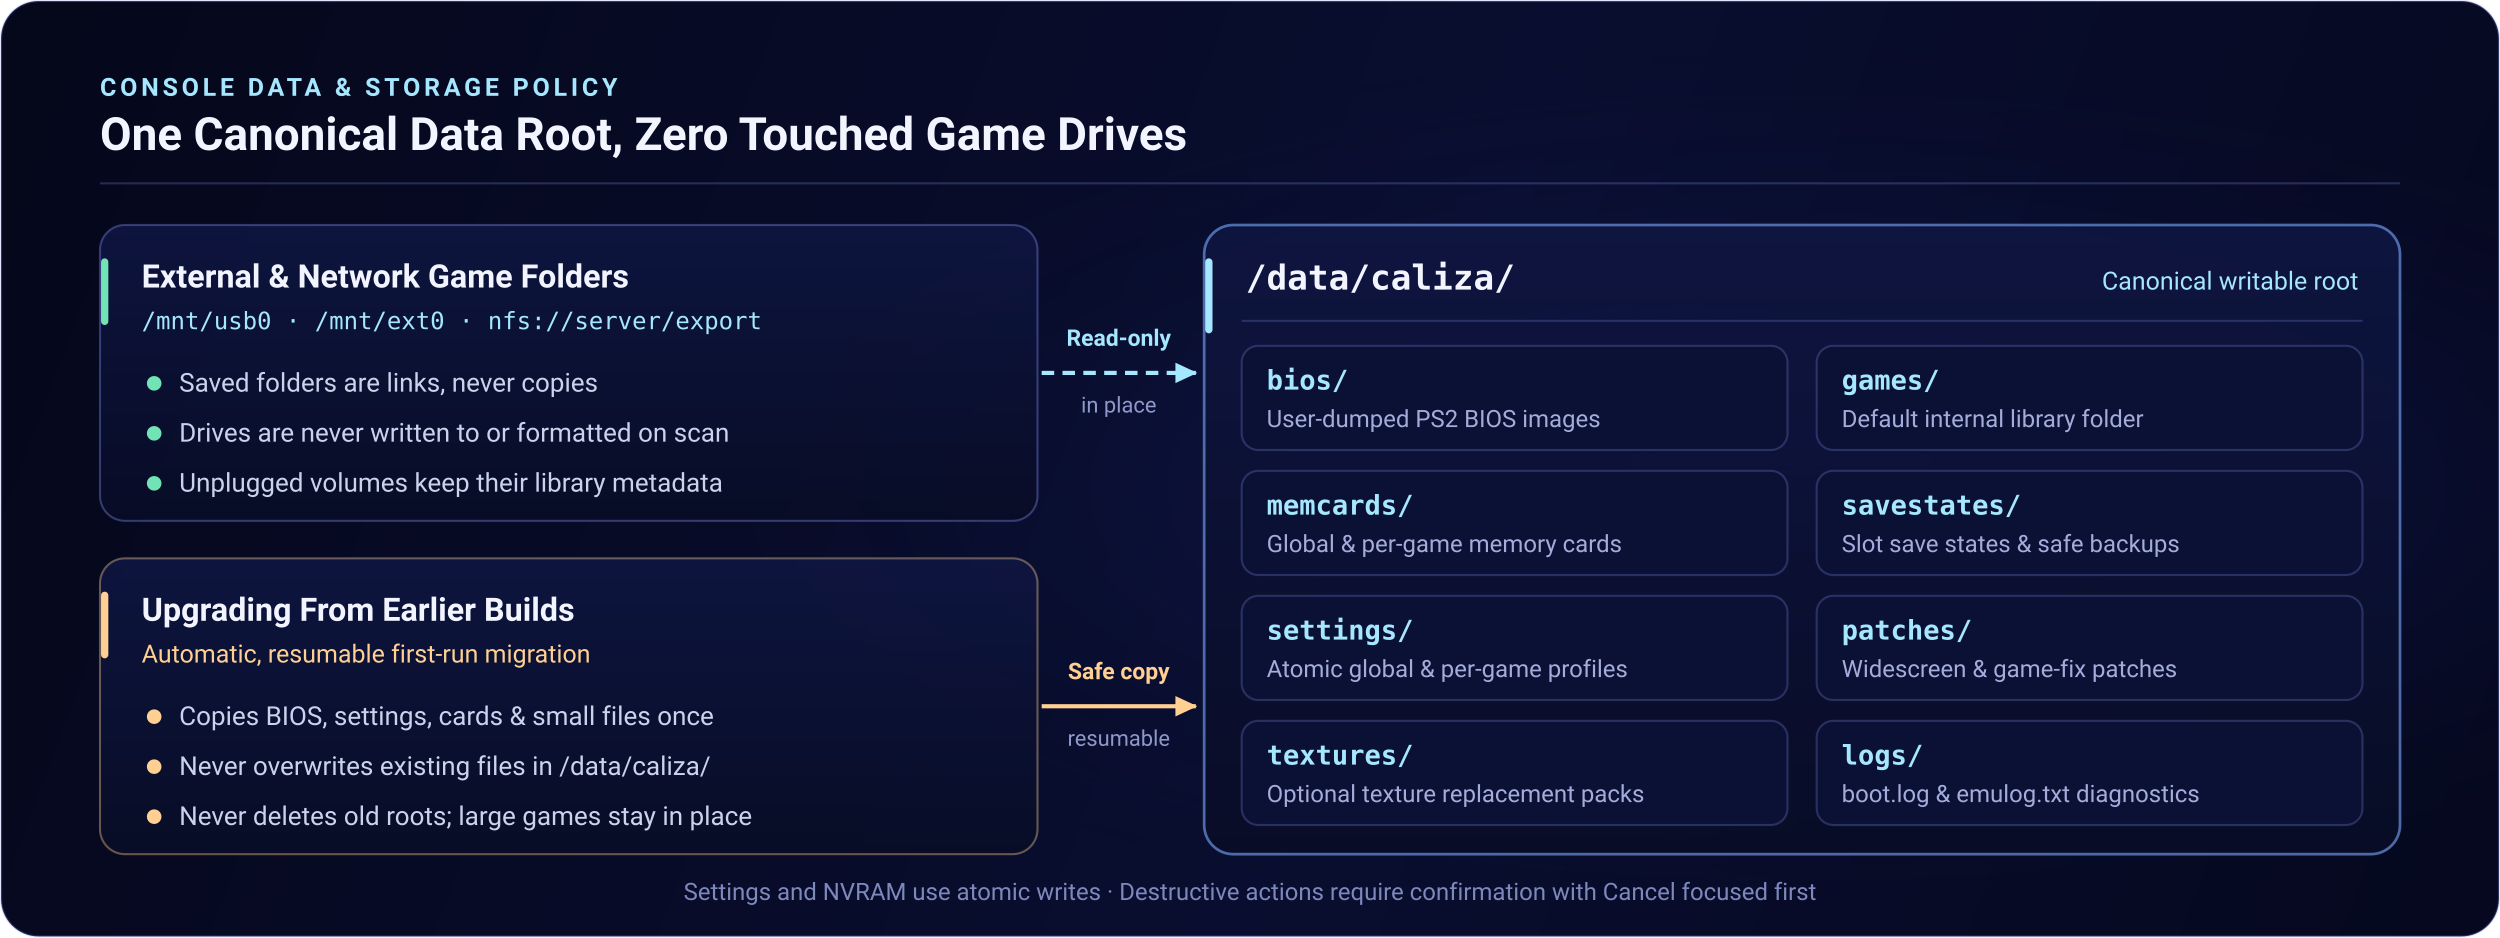
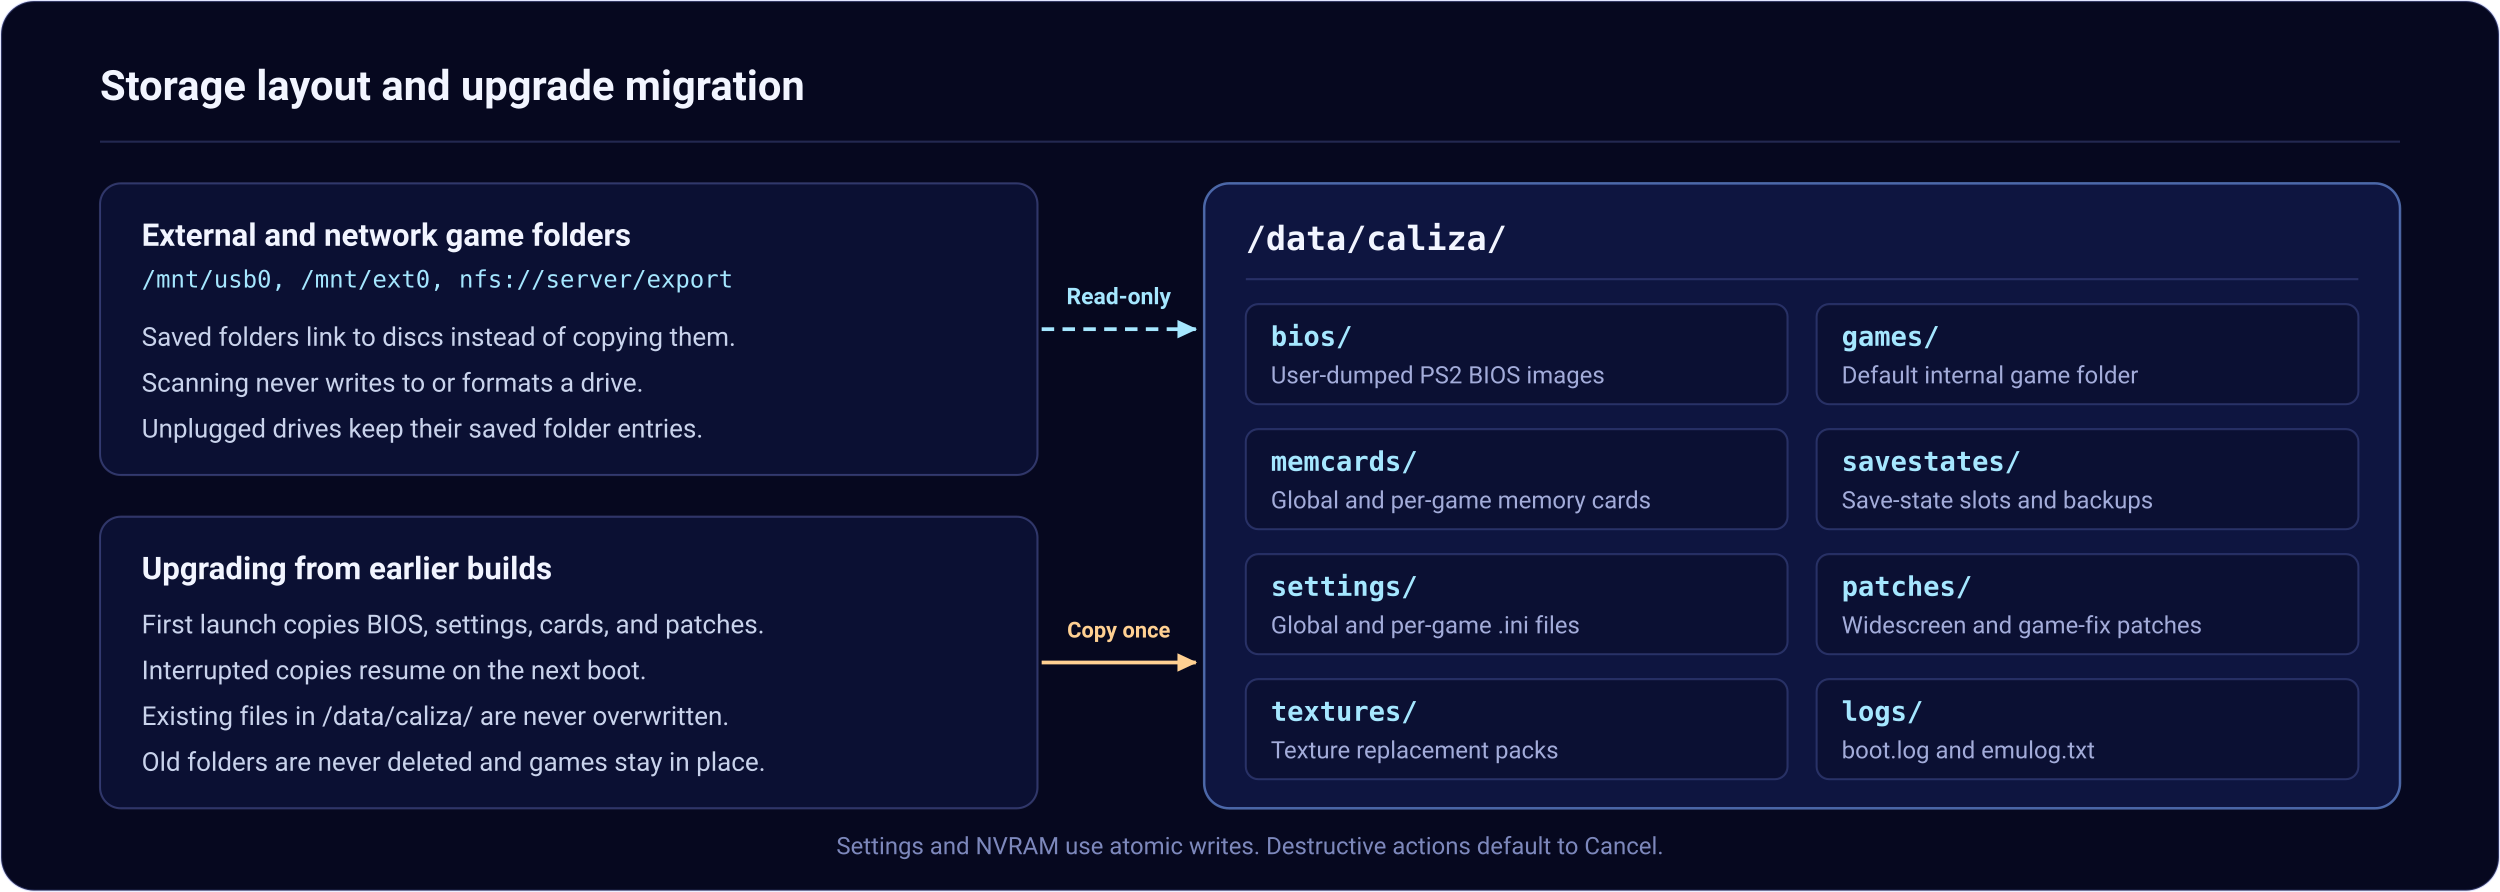
- <svg xmlns="http://www.w3.org/2000/svg" viewBox="0 0 1200 450" width="1200" height="450" role="img" aria-label="Caliza console storage layout under /data/caliza showing read-only external folders and safe resumable migration">
+ <svg xmlns="http://www.w3.org/2000/svg" viewBox="0 0 1200 428" width="1200" height="428" role="img" aria-label="Caliza storage layout under /data/caliza showing read-only external folders and upgrade migration">
  <defs>
-     <linearGradient id="bg" x1="0" y1="0" x2="1200" y2="450" gradientUnits="userSpaceOnUse">
-       <stop offset="0%" stop-color="#05071A" />
-       <stop offset="55%" stop-color="#090E30" />
-       <stop offset="100%" stop-color="#05081E" />
-     </linearGradient>
-     <radialGradient id="glow" cx="72%" cy="52%" r="48%">
-       <stop offset="0%" stop-color="#3340D0" stop-opacity="0.28" />
-       <stop offset="100%" stop-color="#05071A" stop-opacity="0" />
-     </radialGradient>
-     <linearGradient id="card" x1="0" y1="0" x2="0" y2="1">
-       <stop offset="0%" stop-color="#0E1540" stop-opacity="0.94" />
-       <stop offset="100%" stop-color="#080C26" stop-opacity="0.94" />
-     </linearGradient>
    <marker id="arrIce" viewBox="0 0 10 10" refX="8" refY="5" markerWidth="7" markerHeight="7" orient="auto">
      <path d="M 1 1.5 L 8.5 5 L 1 8.5 z" fill="#A5E7FF" />
    </marker>
    <marker id="arrAmber" viewBox="0 0 10 10" refX="8" refY="5" markerWidth="7" markerHeight="7" orient="auto">
      <path d="M 1 1.5 L 8.5 5 L 1 8.5 z" fill="#FFD092" />
    </marker>
    <style>
      .sans { font-family: -apple-system, BlinkMacSystemFont, 'Segoe UI', Roboto, Helvetica, Arial, sans-serif; }
      .mono { font-family: ui-monospace, SFMono-Regular, Menlo, Monaco, Consolas, monospace; }
    </style>
  </defs>
-   <rect x="0.5" y="0.5" width="1199" height="449" rx="18" fill="url(#bg)" stroke="#8C9BFF" stroke-opacity="0.26" />
-   <rect x="1" y="1" width="1198" height="448" rx="18" fill="url(#glow)" />
-   <text x="48" y="46" class="sans" font-size="12" font-weight="700" letter-spacing="1.8" fill="#A5E7FF">CONSOLE DATA &amp; STORAGE POLICY</text>
-   <text x="48" y="72" class="sans" font-size="22" font-weight="600" fill="#F2F5FF">One Canonical Data Root, Zero Touched Game Drives</text>
-   <line x1="48" y1="88" x2="1152" y2="88" stroke="#8C9BFF" stroke-opacity="0.24" />
-   <g transform="translate(48, 108)">
-     <rect width="450" height="142" rx="12" fill="url(#card)" stroke="#8C9BFF" stroke-opacity="0.34" />
-     <rect x="0.5" y="16" width="3.5" height="32" rx="1.75" fill="#72E3B5" />
-     <text x="20" y="30" class="sans" font-size="15.5" font-weight="600" fill="#F2F5FF">External &amp; Network Game Folders</text>
-     <text x="20" y="50" class="mono" font-size="11.5" fill="#A5E7FF">/mnt/usb0  ·  /mnt/ext0  ·  nfs://server/export</text>
-     <circle cx="26" cy="76" r="3.5" fill="#72E3B5" />
-     <text x="38" y="80" class="sans" font-size="12.5" fill="#C9D3EC">Saved folders are links, never copies</text>
-     <circle cx="26" cy="100" r="3.5" fill="#72E3B5" />
-     <text x="38" y="104" class="sans" font-size="12.5" fill="#C9D3EC">Drives are never written to or formatted on scan</text>
-     <circle cx="26" cy="124" r="3.5" fill="#72E3B5" />
-     <text x="38" y="128" class="sans" font-size="12.5" fill="#C9D3EC">Unplugged volumes keep their library metadata</text>
+   <rect x="0.5" y="0.5" width="1199" height="427" rx="16" fill="#06081F" stroke="#8C9BFF" stroke-opacity="0.26" />
+   <text x="48" y="48" class="sans" font-size="20" font-weight="600" fill="#F2F5FF">Storage layout and upgrade migration</text>
+   <line x1="48" y1="68" x2="1152" y2="68" stroke="#8C9BFF" stroke-opacity="0.22" />
+   <g transform="translate(48, 88)">
+     <rect width="450" height="140" rx="10" fill="#0B1033" stroke="#8C9BFF" stroke-opacity="0.30" />
+     <text x="20" y="30" class="sans" font-size="15" font-weight="600" fill="#F2F5FF">External and network game folders</text>
+     <text x="20" y="50" class="mono" font-size="11.5" fill="#A5E7FF">/mnt/usb0, /mnt/ext0, nfs://server/export</text>
+     <text x="20" y="78" class="sans" font-size="12.5" fill="#C9D3EC">Saved folders link to discs instead of copying them.</text>
+     <text x="20" y="100" class="sans" font-size="12.5" fill="#C9D3EC">Scanning never writes to or formats a drive.</text>
+     <text x="20" y="122" class="sans" font-size="12.5" fill="#C9D3EC">Unplugged drives keep their saved folder entries.</text>
  </g>
-   <g transform="translate(48, 268)">
-     <rect width="450" height="142" rx="12" fill="url(#card)" stroke="#FFD092" stroke-opacity="0.38" />
-     <rect x="0.5" y="16" width="3.5" height="32" rx="1.75" fill="#FFD092" />
-     <text x="20" y="30" class="sans" font-size="15.5" font-weight="600" fill="#F2F5FF">Upgrading From Earlier Builds</text>
-     <text x="20" y="50" class="sans" font-size="12" fill="#FFD092">Automatic, resumable first-run migration</text>
-     <circle cx="26" cy="76" r="3.5" fill="#FFD092" />
-     <text x="38" y="80" class="sans" font-size="12.5" fill="#C9D3EC">Copies BIOS, settings, cards &amp; small files once</text>
-     <circle cx="26" cy="100" r="3.5" fill="#FFD092" />
-     <text x="38" y="104" class="sans" font-size="12.5" fill="#C9D3EC">Never overwrites existing files in /data/caliza/</text>
-     <circle cx="26" cy="124" r="3.5" fill="#FFD092" />
-     <text x="38" y="128" class="sans" font-size="12.5" fill="#C9D3EC">Never deletes old roots; large games stay in place</text>
+   <g transform="translate(48, 248)">
+     <rect width="450" height="140" rx="10" fill="#0B1033" stroke="#8C9BFF" stroke-opacity="0.30" />
+     <text x="20" y="30" class="sans" font-size="15" font-weight="600" fill="#F2F5FF">Upgrading from earlier builds</text>
+     <text x="20" y="56" class="sans" font-size="12.5" fill="#C9D3EC">First launch copies BIOS, settings, cards, and patches.</text>
+     <text x="20" y="78" class="sans" font-size="12.5" fill="#C9D3EC">Interrupted copies resume on the next boot.</text>
+     <text x="20" y="100" class="sans" font-size="12.5" fill="#C9D3EC">Existing files in /data/caliza/ are never overwritten.</text>
+     <text x="20" y="122" class="sans" font-size="12.5" fill="#C9D3EC">Old folders are never deleted and games stay in place.</text>
  </g>
  <g>
-     <line x1="500" y1="179" x2="574" y2="179" stroke="#A5E7FF" stroke-width="2" stroke-dasharray="6 4" marker-end="url(#arrIce)" />
-     <text x="537" y="166" text-anchor="middle" class="sans" font-size="11" font-weight="600" fill="#A5E7FF">Read-only</text>
-     <text x="537" y="198" text-anchor="middle" class="sans" font-size="10.5" fill="#8E98CA">in place</text>
-     <line x1="500" y1="339" x2="574" y2="339" stroke="#FFD092" stroke-width="2" marker-end="url(#arrAmber)" />
-     <text x="537" y="326" text-anchor="middle" class="sans" font-size="11" font-weight="600" fill="#FFD092">Safe copy</text>
-     <text x="537" y="358" text-anchor="middle" class="sans" font-size="10.5" fill="#8E98CA">resumable</text>
+     <line x1="500" y1="158" x2="574" y2="158" stroke="#A5E7FF" stroke-width="1.8" stroke-dasharray="6 4" marker-end="url(#arrIce)" />
+     <text x="537" y="146" text-anchor="middle" class="sans" font-size="11" font-weight="600" fill="#A5E7FF">Read-only</text>
+     <line x1="500" y1="318" x2="574" y2="318" stroke="#FFD092" stroke-width="1.8" marker-end="url(#arrAmber)" />
+     <text x="537" y="306" text-anchor="middle" class="sans" font-size="10.5" font-weight="600" fill="#FFD092">Copy once</text>
  </g>
-   <g transform="translate(578, 108)">
-     <rect width="574" height="302" rx="14" fill="url(#card)" stroke="#7AA8FF" stroke-opacity="0.60" stroke-width="1.3" />
-     <rect x="0.5" y="16" width="3.5" height="36" rx="1.75" fill="#A5E7FF" />
-     <text x="20" y="31" class="mono" font-size="16.5" font-weight="700" fill="#F2F5FF">/data/caliza/</text>
-     <text x="554" y="31" text-anchor="end" class="sans" font-size="12" fill="#A5E7FF">Canonical writable root</text>
-     <line x1="18" y1="46" x2="556" y2="46" stroke="#8C9BFF" stroke-opacity="0.22" />
-     <g transform="translate(18, 58)">
-       <rect x="0" y="0" width="262" height="50" rx="8" fill="#0B1134" stroke="#8C9BFF" stroke-opacity="0.24" />
-       <text x="12" y="21" class="mono" font-size="13" font-weight="700" fill="#A5E7FF">bios/</text>
-       <text x="12" y="39" class="sans" font-size="11.5" fill="#A3ACDA">User-dumped PS2 BIOS images</text>
-       <rect x="276" y="0" width="262" height="50" rx="8" fill="#0B1134" stroke="#8C9BFF" stroke-opacity="0.24" />
-       <text x="288" y="21" class="mono" font-size="13" font-weight="700" fill="#A5E7FF">games/</text>
-       <text x="288" y="39" class="sans" font-size="11.5" fill="#A3ACDA">Default internal library folder</text>
-       <rect x="0" y="60" width="262" height="50" rx="8" fill="#0B1134" stroke="#8C9BFF" stroke-opacity="0.24" />
-       <text x="12" y="81" class="mono" font-size="13" font-weight="700" fill="#A5E7FF">memcards/</text>
-       <text x="12" y="99" class="sans" font-size="11.5" fill="#A3ACDA">Global &amp; per-game memory cards</text>
-       <rect x="276" y="60" width="262" height="50" rx="8" fill="#0B1134" stroke="#8C9BFF" stroke-opacity="0.24" />
-       <text x="288" y="81" class="mono" font-size="13" font-weight="700" fill="#A5E7FF">savestates/</text>
-       <text x="288" y="99" class="sans" font-size="11.5" fill="#A3ACDA">Slot save states &amp; safe backups</text>
-       <rect x="0" y="120" width="262" height="50" rx="8" fill="#0B1134" stroke="#8C9BFF" stroke-opacity="0.24" />
-       <text x="12" y="141" class="mono" font-size="13" font-weight="700" fill="#A5E7FF">settings/</text>
-       <text x="12" y="159" class="sans" font-size="11.5" fill="#A3ACDA">Atomic global &amp; per-game profiles</text>
-       <rect x="276" y="120" width="262" height="50" rx="8" fill="#0B1134" stroke="#8C9BFF" stroke-opacity="0.24" />
-       <text x="288" y="141" class="mono" font-size="13" font-weight="700" fill="#A5E7FF">patches/</text>
-       <text x="288" y="159" class="sans" font-size="11.5" fill="#A3ACDA">Widescreen &amp; game-fix patches</text>
-       <rect x="0" y="180" width="262" height="50" rx="8" fill="#0B1134" stroke="#8C9BFF" stroke-opacity="0.24" />
-       <text x="12" y="201" class="mono" font-size="13" font-weight="700" fill="#A5E7FF">textures/</text>
-       <text x="12" y="219" class="sans" font-size="11.5" fill="#A3ACDA">Optional texture replacement packs</text>
-       <rect x="276" y="180" width="262" height="50" rx="8" fill="#0B1134" stroke="#8C9BFF" stroke-opacity="0.24" />
-       <text x="288" y="201" class="mono" font-size="13" font-weight="700" fill="#A5E7FF">logs/</text>
-       <text x="288" y="219" class="sans" font-size="11.5" fill="#A3ACDA">boot.log &amp; emulog.txt diagnostics</text>
+   <g transform="translate(578, 88)">
+     <rect width="574" height="300" rx="12" fill="#0E1540" stroke="#7AA8FF" stroke-opacity="0.58" stroke-width="1.2" />
+     <text x="20" y="32" class="mono" font-size="16" font-weight="600" fill="#F2F5FF">/data/caliza/</text>
+     <line x1="20" y1="46" x2="554" y2="46" stroke="#8C9BFF" stroke-opacity="0.20" />
+     <g transform="translate(20, 58)">
+       <rect x="0" y="0" width="260" height="48" rx="6" fill="#0B1033" stroke="#8C9BFF" stroke-opacity="0.22" />
+       <text x="12" y="20" class="mono" font-size="13" font-weight="600" fill="#A5E7FF">bios/</text>
+       <text x="12" y="38" class="sans" font-size="11.5" fill="#A3ACDA">User-dumped PS2 BIOS images</text>
+       <rect x="274" y="0" width="260" height="48" rx="6" fill="#0B1033" stroke="#8C9BFF" stroke-opacity="0.22" />
+       <text x="286" y="20" class="mono" font-size="13" font-weight="600" fill="#A5E7FF">games/</text>
+       <text x="286" y="38" class="sans" font-size="11.5" fill="#A3ACDA">Default internal game folder</text>
+       <rect x="0" y="60" width="260" height="48" rx="6" fill="#0B1033" stroke="#8C9BFF" stroke-opacity="0.22" />
+       <text x="12" y="80" class="mono" font-size="13" font-weight="600" fill="#A5E7FF">memcards/</text>
+       <text x="12" y="98" class="sans" font-size="11.5" fill="#A3ACDA">Global and per-game memory cards</text>
+       <rect x="274" y="60" width="260" height="48" rx="6" fill="#0B1033" stroke="#8C9BFF" stroke-opacity="0.22" />
+       <text x="286" y="80" class="mono" font-size="13" font-weight="600" fill="#A5E7FF">savestates/</text>
+       <text x="286" y="98" class="sans" font-size="11.5" fill="#A3ACDA">Save-state slots and backups</text>
+       <rect x="0" y="120" width="260" height="48" rx="6" fill="#0B1033" stroke="#8C9BFF" stroke-opacity="0.22" />
+       <text x="12" y="140" class="mono" font-size="13" font-weight="600" fill="#A5E7FF">settings/</text>
+       <text x="12" y="158" class="sans" font-size="11.5" fill="#A3ACDA">Global and per-game .ini files</text>
+       <rect x="274" y="120" width="260" height="48" rx="6" fill="#0B1033" stroke="#8C9BFF" stroke-opacity="0.22" />
+       <text x="286" y="140" class="mono" font-size="13" font-weight="600" fill="#A5E7FF">patches/</text>
+       <text x="286" y="158" class="sans" font-size="11.5" fill="#A3ACDA">Widescreen and game-fix patches</text>
+       <rect x="0" y="180" width="260" height="48" rx="6" fill="#0B1033" stroke="#8C9BFF" stroke-opacity="0.22" />
+       <text x="12" y="200" class="mono" font-size="13" font-weight="600" fill="#A5E7FF">textures/</text>
+       <text x="12" y="218" class="sans" font-size="11.5" fill="#A3ACDA">Texture replacement packs</text>
+       <rect x="274" y="180" width="260" height="48" rx="6" fill="#0B1033" stroke="#8C9BFF" stroke-opacity="0.22" />
+       <text x="286" y="200" class="mono" font-size="13" font-weight="600" fill="#A5E7FF">logs/</text>
+       <text x="286" y="218" class="sans" font-size="11.5" fill="#A3ACDA">boot.log and emulog.txt</text>
    </g>
  </g>
-   <text x="600" y="432" text-anchor="middle" class="sans" font-size="11.5" fill="#7D88BC">Settings and NVRAM use atomic writes · Destructive actions require confirmation with Cancel focused first</text>
+   <text x="600" y="410" text-anchor="middle" class="sans" font-size="11.5" fill="#7D88BC">Settings and NVRAM use atomic writes. Destructive actions default to Cancel.</text>
</svg>
